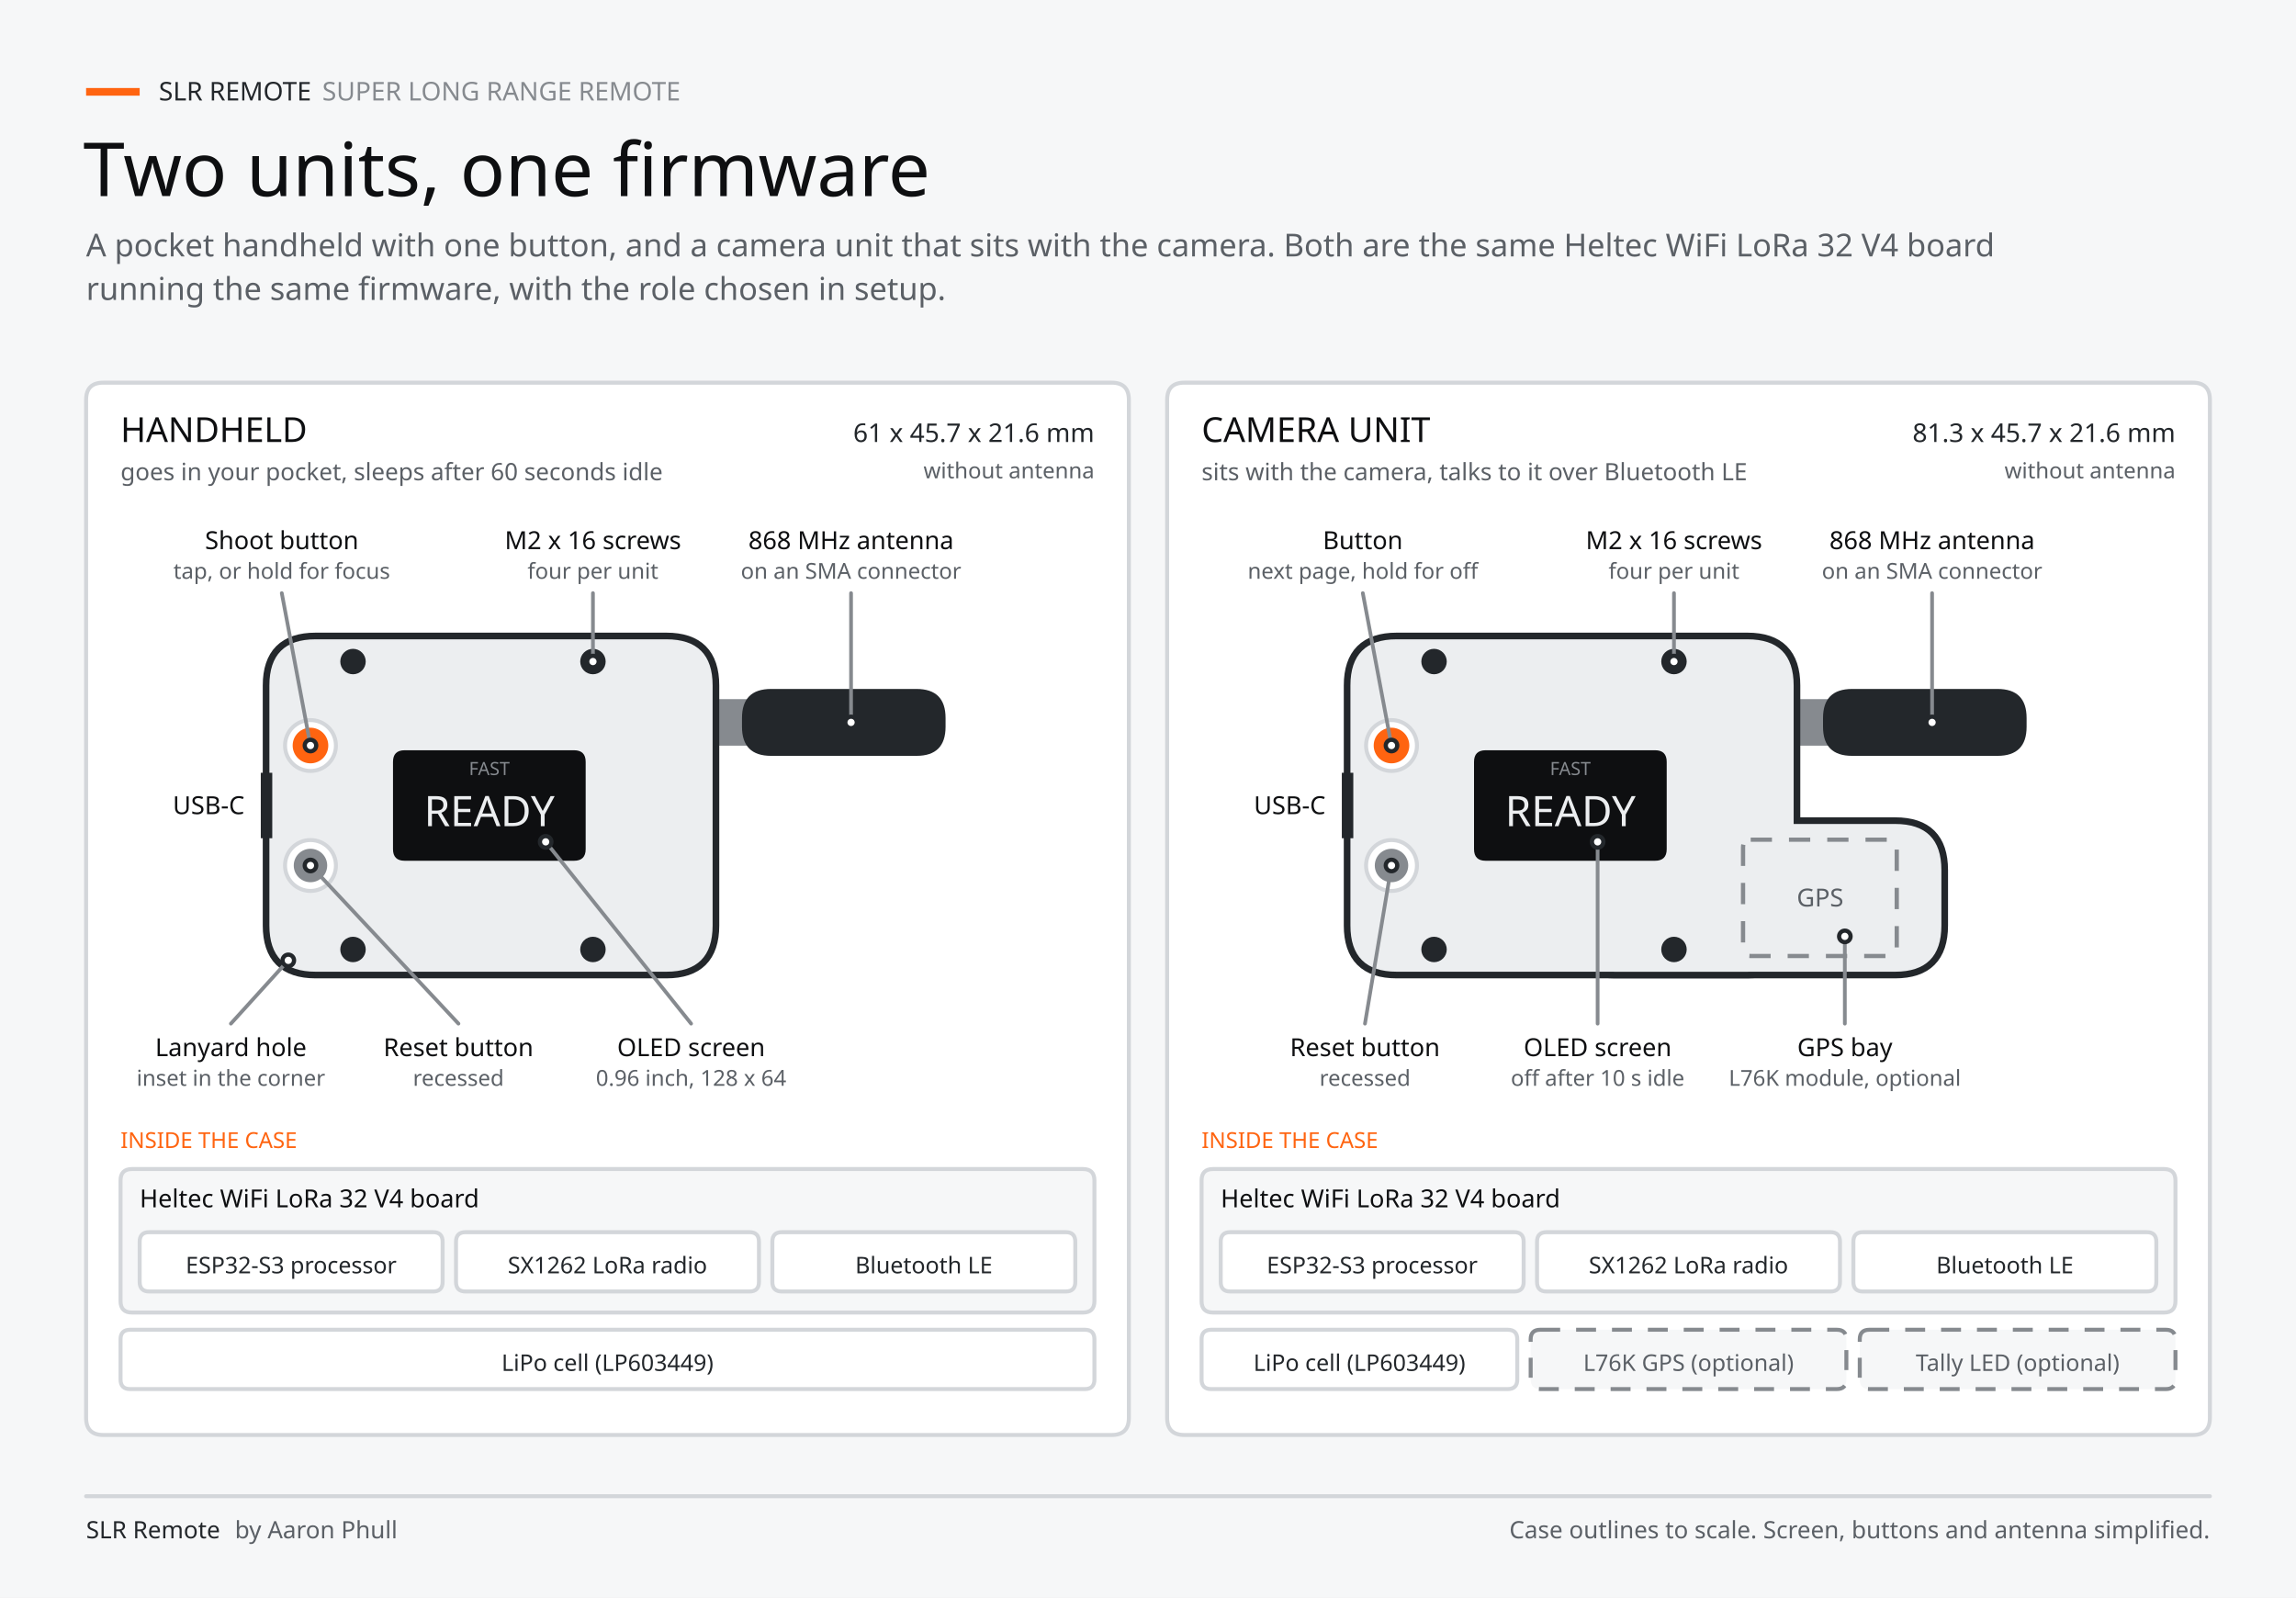
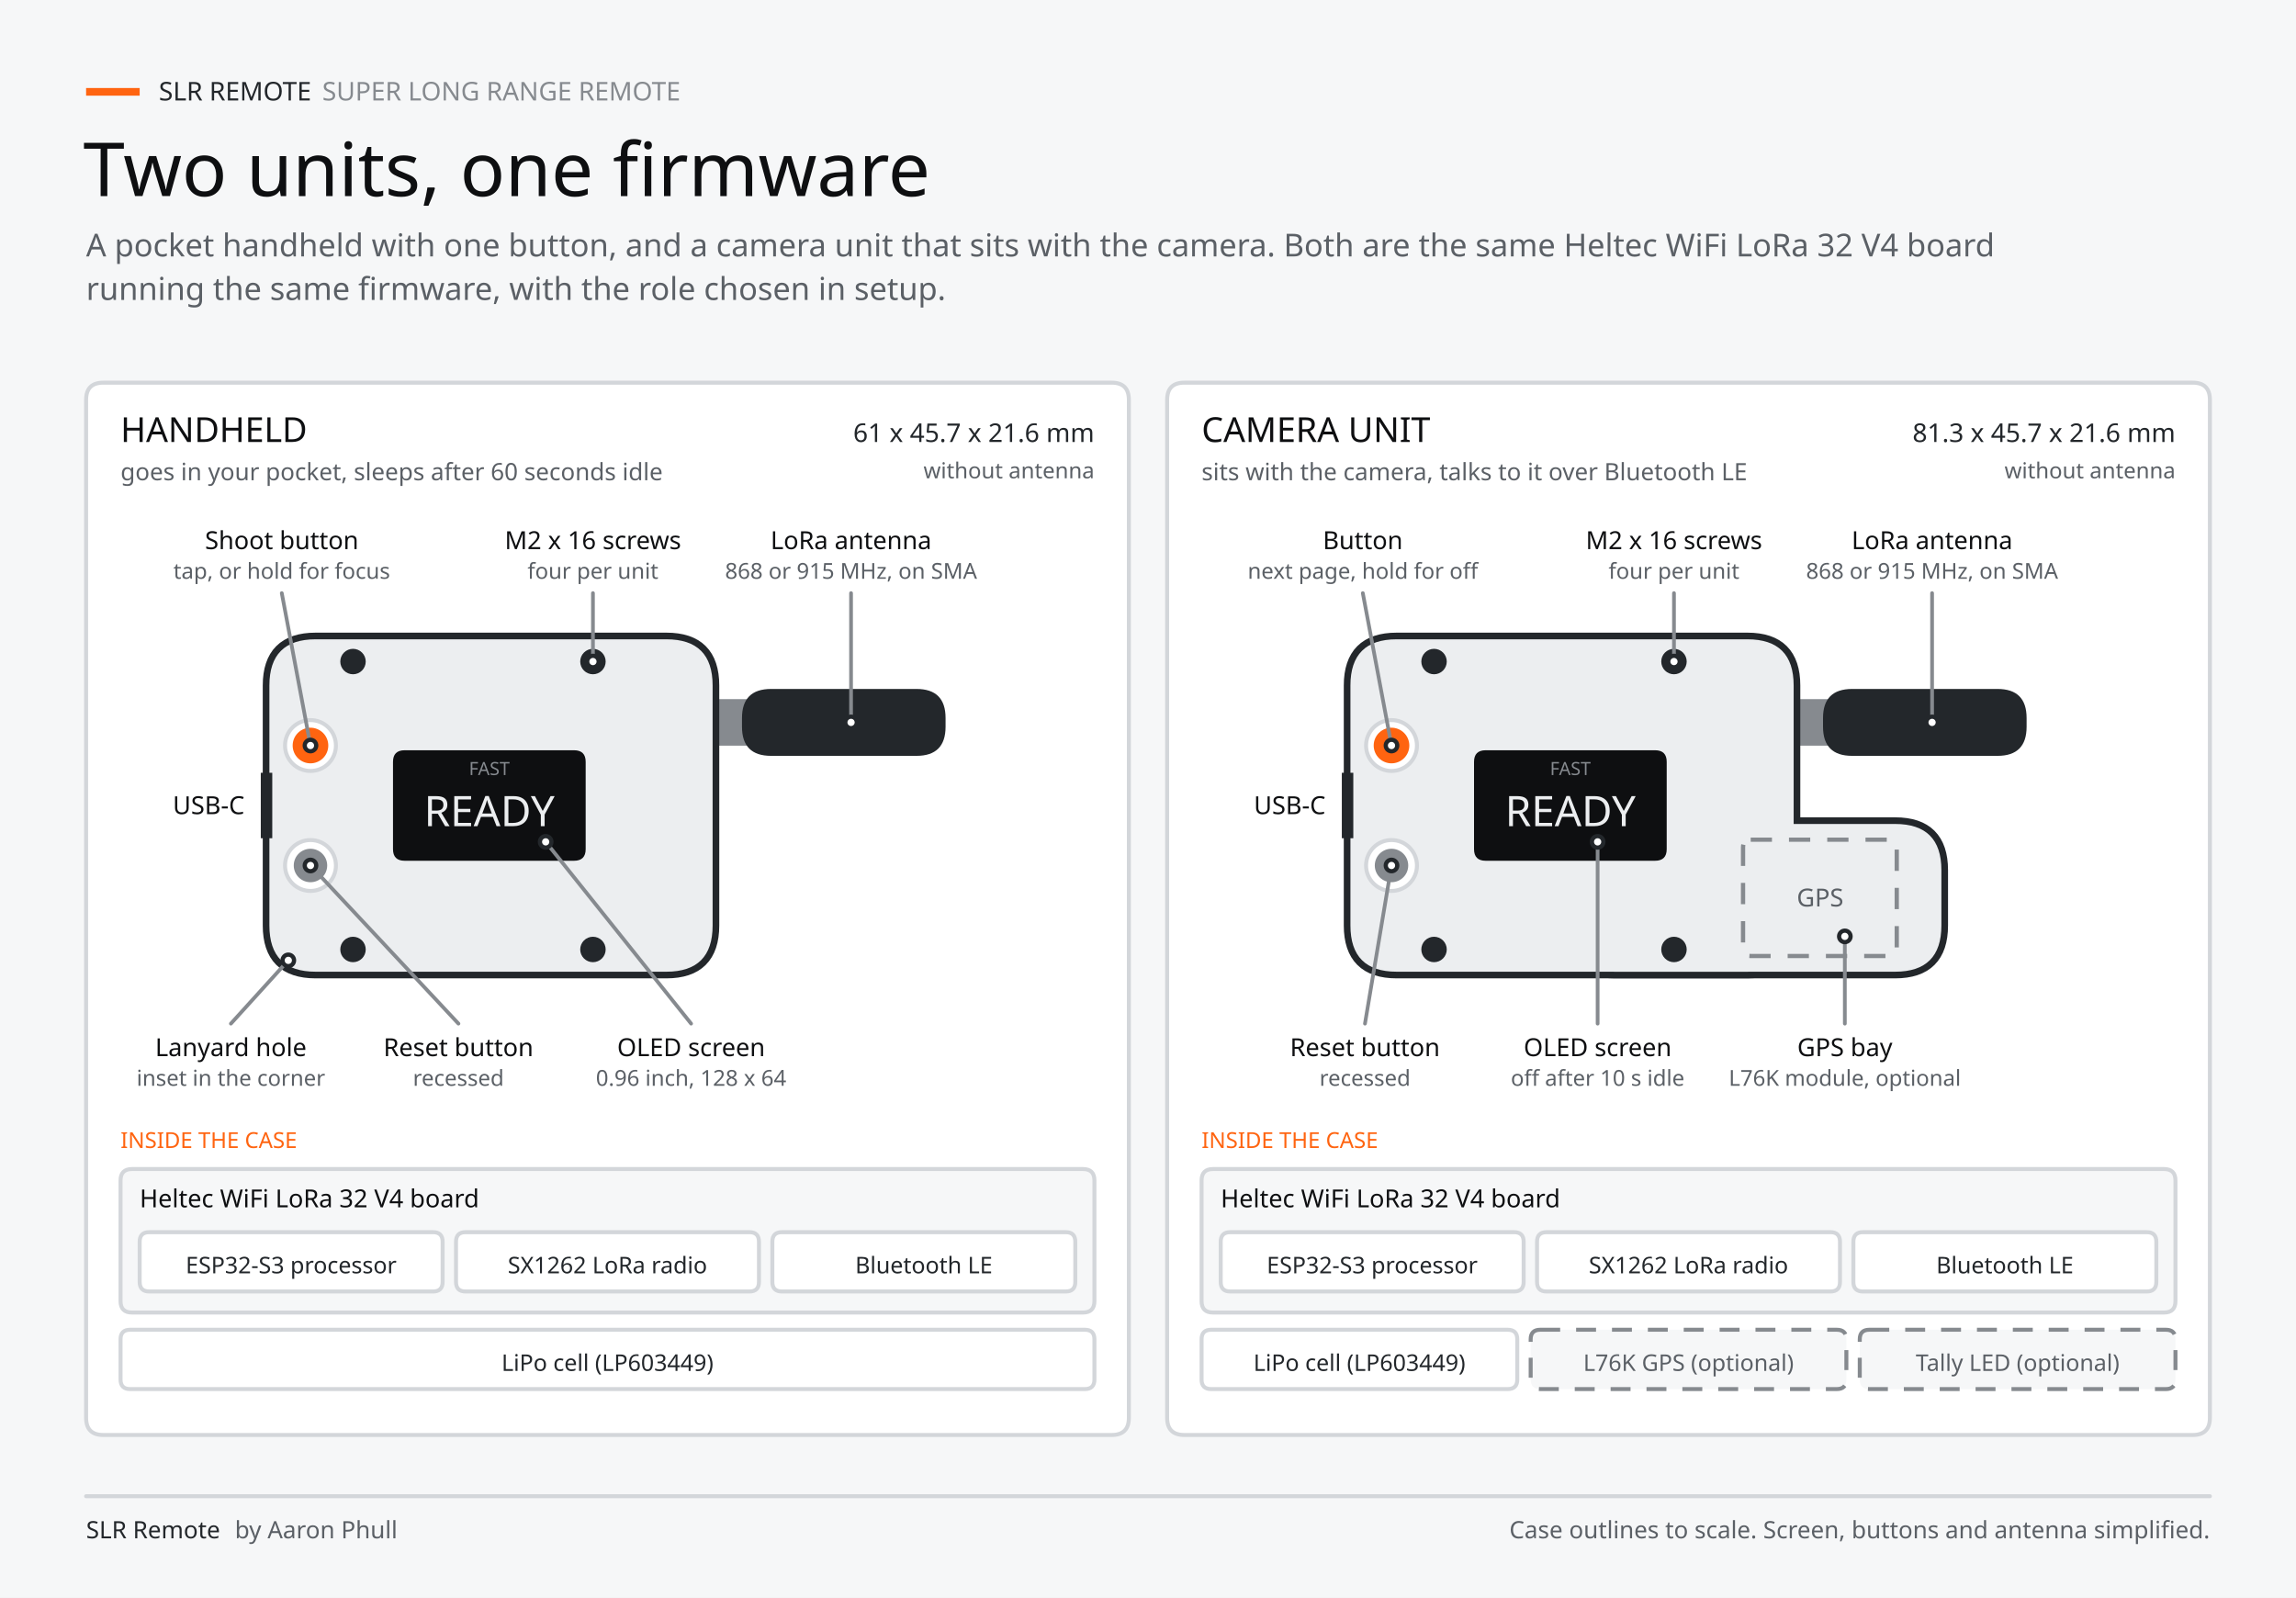
<svg xmlns="http://www.w3.org/2000/svg" width="864pt" height="601.2pt" viewBox="0 0 864 601.2" version="1.1">
  <defs>
    <style type="text/css">*{stroke-linejoin: round; stroke-linecap: butt}</style>
  </defs>
  <g id="figure_1">
    <g id="patch_1">
      <path d="M 0 601.2  L 864 601.2  L 864 0  L 0 0  z " style="fill: #f6f7f8" />
    </g>
    <g id="axes_1">
      <g id="patch_2">
        <path d="M 38.88 144  L 418.32 144  Q 424.8 144 424.8 150.48  L 424.8 533.52  Q 424.8 540 418.32 540  L 38.88 540  Q 32.4 540 32.4 533.52  L 32.4 150.48  Q 32.4 144 38.88 144  z " clip-path="url(#p74e2d23fd9)" style="fill: #ffffff; stroke: #d3d6da; stroke-width: 1.5; stroke-linejoin: miter" />
      </g>
      <g id="patch_3">
        <path d="M 445.68 144  L 825.12 144  Q 831.6 144 831.6 150.48  L 831.6 533.52  Q 831.6 540 825.12 540  L 445.68 540  Q 439.2 540 439.2 533.52  L 439.2 150.48  Q 439.2 144 445.68 144  z " clip-path="url(#p74e2d23fd9)" style="fill: #ffffff; stroke: #d3d6da; stroke-width: 1.5; stroke-linejoin: miter" />
      </g>
      <g id="patch_4">
        <path d="M 267.725 263.092  L 281.952 263.092  L 281.952 280.603  L 267.725 280.603  z " clip-path="url(#p74e2d23fd9)" style="fill: #868a8f" />
      </g>
      <g id="patch_5">
        <path d="M 290.16 259.262  L 344.88 259.262  Q 355.824 259.262 355.824 270.206  L 355.824 273.489  Q 355.824 284.433 344.88 284.433  L 290.16 284.433  Q 279.216 284.433 279.216 273.489  L 279.216 270.206  Q 279.216 259.262 290.16 259.262  z " clip-path="url(#p74e2d23fd9)" style="fill: #23272b" />
      </g>
      <g id="patch_6">
        <path d="M 674.525 263.092  L 688.752 263.092  L 688.752 280.603  L 674.525 280.603  z " clip-path="url(#p74e2d23fd9)" style="fill: #868a8f" />
      </g>
      <g id="patch_7">
        <path d="M 696.96 259.262  L 751.68 259.262  Q 762.624 259.262 762.624 270.206  L 762.624 273.489  Q 762.624 284.433 751.68 284.433  L 696.96 284.433  Q 686.016 284.433 686.016 273.489  L 686.016 270.206  Q 686.016 259.262 696.96 259.262  z " clip-path="url(#p74e2d23fd9)" style="fill: #23272b" />
      </g>
      <g id="patch_8">
        <path d="M 32.4 33.12  L 52.56 33.12  L 52.56 36  L 32.4 36  z " clip-path="url(#p74e2d23fd9)" style="fill: #ff6410" />
      </g>
      <g id="patch_9">
        <path d="M 118.75 240.575  L 250.789 240.575  Q 268.163 240.575 268.163 257.949  L 268.163 348.291  Q 268.163 365.665 250.789 365.665  L 118.75 365.665  Q 101.376 365.665 101.376 348.291  L 101.376 257.949  Q 101.376 240.575 118.75 240.575  z " clip-path="url(#p74e2d23fd9)" style="fill: #eceef0; stroke: #23272b; stroke-width: 5; stroke-linejoin: miter" />
      </g>
      <g id="patch_10">
        <path d="M 49.68 439.92  L 407.52 439.92  Q 411.84 439.92 411.84 444.24  L 411.84 489.6  Q 411.84 493.92 407.52 493.92  L 49.68 493.92  Q 45.36 493.92 45.36 489.6  L 45.36 444.24  Q 45.36 439.92 49.68 439.92  z " clip-path="url(#p74e2d23fd9)" style="fill: #f6f7f8; stroke: #d3d6da; stroke-width: 1.5; stroke-linejoin: miter" />
      </g>
      <g id="patch_11">
        <path d="M 525.55 240.575  L 657.589 240.575  Q 674.963 240.575 674.963 257.949  L 674.963 348.291  Q 674.963 365.665 657.589 365.665  L 525.55 365.665  Q 508.176 365.665 508.176 348.291  L 508.176 257.949  Q 508.176 240.575 525.55 240.575  z " clip-path="url(#p74e2d23fd9)" style="fill: #eceef0; stroke: #23272b; stroke-width: 5; stroke-linejoin: miter" />
      </g>
      <g id="patch_12">
        <path d="M 607.63 310.069  L 713.184 310.069  Q 730.558 310.069 730.558 327.443  L 730.558 348.291  Q 730.558 365.665 713.184 365.665  L 607.63 365.665  Q 590.256 365.665 590.256 348.291  L 590.256 327.443  Q 590.256 310.069 607.63 310.069  z " clip-path="url(#p74e2d23fd9)" style="fill: #eceef0; stroke: #23272b; stroke-width: 5; stroke-linejoin: miter" />
      </g>
      <g id="patch_13">
        <path d="M 456.48 439.92  L 814.32 439.92  Q 818.64 439.92 818.64 444.24  L 818.64 489.6  Q 818.64 493.92 814.32 493.92  L 456.48 493.92  Q 452.16 493.92 452.16 489.6  L 452.16 444.24  Q 452.16 439.92 456.48 439.92  z " clip-path="url(#p74e2d23fd9)" style="fill: #f6f7f8; stroke: #d3d6da; stroke-width: 1.5; stroke-linejoin: miter" />
      </g>
      <g id="patch_14">
        <path d="M 118.75 240.575  L 250.789 240.575  Q 268.163 240.575 268.163 257.949  L 268.163 348.291  Q 268.163 365.665 250.789 365.665  L 118.75 365.665  Q 101.376 365.665 101.376 348.291  L 101.376 257.949  Q 101.376 240.575 118.75 240.575  z " clip-path="url(#p74e2d23fd9)" style="fill: #eceef0" />
      </g>
      <g id="patch_15">
        <path d="M 56.16 463.68  L 162.96 463.68  Q 166.56 463.68 166.56 467.28  L 166.56 482.4  Q 166.56 486 162.96 486  L 56.16 486  Q 52.56 486 52.56 482.4  L 52.56 467.28  Q 52.56 463.68 56.16 463.68  z " clip-path="url(#p74e2d23fd9)" style="fill: #ffffff; stroke: #d3d6da; stroke-width: 1.5; stroke-linejoin: miter" />
      </g>
      <g id="patch_16">
        <path d="M 175.2 463.68  L 282 463.68  Q 285.6 463.68 285.6 467.28  L 285.6 482.4  Q 285.6 486 282 486  L 175.2 486  Q 171.6 486 171.6 482.4  L 171.6 467.28  Q 171.6 463.68 175.2 463.68  z " clip-path="url(#p74e2d23fd9)" style="fill: #ffffff; stroke: #d3d6da; stroke-width: 1.5; stroke-linejoin: miter" />
      </g>
      <g id="patch_17">
        <path d="M 294.24 463.68  L 401.04 463.68  Q 404.64 463.68 404.64 467.28  L 404.64 482.4  Q 404.64 486 401.04 486  L 294.24 486  Q 290.64 486 290.64 482.4  L 290.64 467.28  Q 290.64 463.68 294.24 463.68  z " clip-path="url(#p74e2d23fd9)" style="fill: #ffffff; stroke: #d3d6da; stroke-width: 1.5; stroke-linejoin: miter" />
      </g>
      <g id="patch_18">
        <path d="M 48.96 500.4  L 408.24 500.4  Q 411.84 500.4 411.84 504  L 411.84 519.12  Q 411.84 522.72 408.24 522.72  L 48.96 522.72  Q 45.36 522.72 45.36 519.12  L 45.36 504  Q 45.36 500.4 48.96 500.4  z " clip-path="url(#p74e2d23fd9)" style="fill: #ffffff; stroke: #d3d6da; stroke-width: 1.5; stroke-linejoin: miter" />
      </g>
      <g id="patch_19">
        <path d="M 525.55 240.575  L 657.589 240.575  Q 674.963 240.575 674.963 257.949  L 674.963 348.291  Q 674.963 365.665 657.589 365.665  L 525.55 365.665  Q 508.176 365.665 508.176 348.291  L 508.176 257.949  Q 508.176 240.575 525.55 240.575  z " clip-path="url(#p74e2d23fd9)" style="fill: #eceef0" />
      </g>
      <g id="patch_20">
        <path d="M 607.63 310.069  L 713.184 310.069  Q 730.558 310.069 730.558 327.443  L 730.558 348.291  Q 730.558 365.665 713.184 365.665  L 607.63 365.665  Q 590.256 365.665 590.256 348.291  L 590.256 327.443  Q 590.256 310.069 607.63 310.069  z " clip-path="url(#p74e2d23fd9)" style="fill: #eceef0" />
      </g>
      <g id="patch_21">
        <path d="M 462.96 463.68  L 569.76 463.68  Q 573.36 463.68 573.36 467.28  L 573.36 482.4  Q 573.36 486 569.76 486  L 462.96 486  Q 459.36 486 459.36 482.4  L 459.36 467.28  Q 459.36 463.68 462.96 463.68  z " clip-path="url(#p74e2d23fd9)" style="fill: #ffffff; stroke: #d3d6da; stroke-width: 1.5; stroke-linejoin: miter" />
      </g>
      <g id="patch_22">
        <path d="M 582 463.68  L 688.8 463.68  Q 692.4 463.68 692.4 467.28  L 692.4 482.4  Q 692.4 486 688.8 486  L 582 486  Q 578.4 486 578.4 482.4  L 578.4 467.28  Q 578.4 463.68 582 463.68  z " clip-path="url(#p74e2d23fd9)" style="fill: #ffffff; stroke: #d3d6da; stroke-width: 1.5; stroke-linejoin: miter" />
      </g>
      <g id="patch_23">
        <path d="M 701.04 463.68  L 807.84 463.68  Q 811.44 463.68 811.44 467.28  L 811.44 482.4  Q 811.44 486 807.84 486  L 701.04 486  Q 697.44 486 697.44 482.4  L 697.44 467.28  Q 697.44 463.68 701.04 463.68  z " clip-path="url(#p74e2d23fd9)" style="fill: #ffffff; stroke: #d3d6da; stroke-width: 1.5; stroke-linejoin: miter" />
      </g>
      <g id="patch_24">
        <path d="M 455.76 500.4  L 567.36 500.4  Q 570.96 500.4 570.96 504  L 570.96 519.12  Q 570.96 522.72 567.36 522.72  L 455.76 522.72  Q 452.16 522.72 452.16 519.12  L 452.16 504  Q 452.16 500.4 455.76 500.4  z " clip-path="url(#p74e2d23fd9)" style="fill: #ffffff; stroke: #d3d6da; stroke-width: 1.5; stroke-linejoin: miter" />
      </g>
      <g id="patch_25">
        <path d="M 579.6 500.4  L 691.2 500.4  Q 694.8 500.4 694.8 504  L 694.8 519.12  Q 694.8 522.72 691.2 522.72  L 579.6 522.72  Q 576 522.72 576 519.12  L 576 504  Q 576 500.4 579.6 500.4  z " clip-path="url(#p74e2d23fd9)" style="fill: #f6f7f8; stroke-dasharray: 7.5,6; stroke-dashoffset: 0; stroke: #868a8f; stroke-width: 1.5; stroke-linejoin: miter" />
      </g>
      <g id="patch_26">
        <path d="M 703.44 500.4  L 815.04 500.4  Q 818.64 500.4 818.64 504  L 818.64 519.12  Q 818.64 522.72 815.04 522.72  L 703.44 522.72  Q 699.84 522.72 699.84 519.12  L 699.84 504  Q 699.84 500.4 703.44 500.4  z " clip-path="url(#p74e2d23fd9)" style="fill: #f6f7f8; stroke-dasharray: 7.5,6; stroke-dashoffset: 0; stroke: #868a8f; stroke-width: 1.5; stroke-linejoin: miter" />
      </g>
      <g id="line2d_1">
        <path d="M 32.4 563.04  L 831.6 563.04  " clip-path="url(#p74e2d23fd9)" style="fill: none; stroke: #d3d6da; stroke-width: 1.5; stroke-linecap: round" />
      </g>
      <g id="patch_27">
        <path d="M 98.136 290.808  L 102.456 290.808  L 102.456 315.432  L 98.136 315.432  z " clip-path="url(#p74e2d23fd9)" style="fill: #23272b" />
      </g>
      <g id="patch_28">
        <path d="M 132.84 244.159  C 134.11 244.159 135.328 244.664 136.226 245.562  C 137.124 246.459 137.628 247.677 137.628 248.947  C 137.628 250.217 137.124 251.435 136.226 252.333  C 135.328 253.231 134.11 253.735 132.84 253.735  C 131.57 253.735 130.352 253.231 129.454 252.333  C 128.556 251.435 128.052 250.217 128.052 248.947  C 128.052 247.677 128.556 246.459 129.454 245.562  C 130.352 244.664 131.57 244.159 132.84 244.159  z " clip-path="url(#p74e2d23fd9)" style="fill: #23272b" />
      </g>
      <g id="patch_29">
        <path d="M 223.128 244.159  C 224.398 244.159 225.616 244.664 226.514 245.562  C 227.412 246.459 227.916 247.677 227.916 248.947  C 227.916 250.217 227.412 251.435 226.514 252.333  C 225.616 253.231 224.398 253.735 223.128 253.735  C 221.858 253.735 220.64 253.231 219.742 252.333  C 218.844 251.435 218.34 250.217 218.34 248.947  C 218.34 247.677 218.844 246.459 219.742 245.562  C 220.64 244.664 221.858 244.159 223.128 244.159  z " clip-path="url(#p74e2d23fd9)" style="fill: #23272b" />
      </g>
      <g id="patch_30">
        <path d="M 132.84 352.505  C 134.11 352.505 135.328 353.009 136.226 353.907  C 137.124 354.805 137.628 356.023 137.628 357.293  C 137.628 358.563 137.124 359.781 136.226 360.678  C 135.328 361.576 134.11 362.081 132.84 362.081  C 131.57 362.081 130.352 361.576 129.454 360.678  C 128.556 359.781 128.052 358.563 128.052 357.293  C 128.052 356.023 128.556 354.805 129.454 353.907  C 130.352 353.009 131.57 352.505 132.84 352.505  z " clip-path="url(#p74e2d23fd9)" style="fill: #23272b" />
      </g>
      <g id="patch_31">
        <path d="M 223.128 352.505  C 224.398 352.505 225.616 353.009 226.514 353.907  C 227.412 354.805 227.916 356.023 227.916 357.293  C 227.916 358.563 227.412 359.781 226.514 360.678  C 225.616 361.576 224.398 362.081 223.128 362.081  C 221.858 362.081 220.64 361.576 219.742 360.678  C 218.844 359.781 218.34 358.563 218.34 357.293  C 218.34 356.023 218.844 354.805 219.742 353.907  C 220.64 353.009 221.858 352.505 223.128 352.505  z " clip-path="url(#p74e2d23fd9)" style="fill: #23272b" />
      </g>
      <g id="patch_32">
        <path d="M 152.266 282.326  L 216.014 282.326  Q 220.392 282.326 220.392 286.704  L 220.392 319.536  Q 220.392 323.914 216.014 323.914  L 152.266 323.914  Q 147.888 323.914 147.888 319.536  L 147.888 286.704  Q 147.888 282.326 152.266 282.326  z " clip-path="url(#p74e2d23fd9)" style="fill: #0e0f11" />
      </g>
      <g id="patch_33">
        <path d="M 116.834 270.972  C 119.374 270.972 121.81 271.981 123.606 273.777  C 125.401 275.573 126.41 278.008 126.41 280.548  C 126.41 283.088 125.401 285.523 123.606 287.319  C 121.81 289.115 119.374 290.124 116.834 290.124  C 114.295 290.124 111.859 289.115 110.063 287.319  C 108.267 285.523 107.258 283.088 107.258 280.548  C 107.258 278.008 108.267 275.573 110.063 273.777  C 111.859 271.981 114.295 270.972 116.834 270.972  z " clip-path="url(#p74e2d23fd9)" style="fill: #ffffff; stroke: #d3d6da; stroke-width: 1.5; stroke-linejoin: miter" />
      </g>
      <g id="patch_34">
        <path d="M 116.834 316.116  C 119.374 316.116 121.81 317.125 123.606 318.921  C 125.401 320.717 126.41 323.152 126.41 325.692  C 126.41 328.232 125.401 330.667 123.606 332.463  C 121.81 334.259 119.374 335.268 116.834 335.268  C 114.295 335.268 111.859 334.259 110.063 332.463  C 108.267 330.667 107.258 328.232 107.258 325.692  C 107.258 323.152 108.267 320.717 110.063 318.921  C 111.859 317.125 114.295 316.116 116.834 316.116  z " clip-path="url(#p74e2d23fd9)" style="fill: #ffffff; stroke: #d3d6da; stroke-width: 1.5; stroke-linejoin: miter" />
      </g>
      <g id="text_1">
        <text style="font-size: 8.64px; font-family: 'Avenir Next Medium'; text-anchor: middle; fill: #23272b" x="109.56" y="479.16" transform="rotate(-0 109.56 479.16)">ESP32-S3 processor</text>
      </g>
      <g id="text_2">
        <text style="font-size: 8.64px; font-family: 'Avenir Next Medium'; text-anchor: middle; fill: #23272b" x="228.6" y="479.16" transform="rotate(-0 228.6 479.16)">SX1262 LoRa radio</text>
      </g>
      <g id="text_3">
        <text style="font-size: 8.64px; font-family: 'Avenir Next Medium'; text-anchor: middle; fill: #23272b" x="347.64" y="479.16" transform="rotate(-0 347.64 479.16)">Bluetooth LE</text>
      </g>
      <g id="text_4">
        <text style="font-size: 8.64px; font-family: 'Avenir Next Medium'; text-anchor: middle; fill: #23272b" x="228.6" y="515.88" transform="rotate(-0 228.6 515.88)">LiPo cell (LP603449)</text>
      </g>
      <g id="patch_35">
        <path d="M 504.936 290.808  L 509.256 290.808  L 509.256 315.432  L 504.936 315.432  z " clip-path="url(#p74e2d23fd9)" style="fill: #23272b" />
      </g>
      <g id="patch_36">
        <path d="M 539.64 244.159  C 540.91 244.159 542.128 244.664 543.026 245.562  C 543.924 246.459 544.428 247.677 544.428 248.947  C 544.428 250.217 543.924 251.435 543.026 252.333  C 542.128 253.231 540.91 253.735 539.64 253.735  C 538.37 253.735 537.152 253.231 536.254 252.333  C 535.356 251.435 534.852 250.217 534.852 248.947  C 534.852 247.677 535.356 246.459 536.254 245.562  C 537.152 244.664 538.37 244.159 539.64 244.159  z " clip-path="url(#p74e2d23fd9)" style="fill: #23272b" />
      </g>
      <g id="patch_37">
        <path d="M 629.928 244.159  C 631.198 244.159 632.416 244.664 633.314 245.562  C 634.212 246.459 634.716 247.677 634.716 248.947  C 634.716 250.217 634.212 251.435 633.314 252.333  C 632.416 253.231 631.198 253.735 629.928 253.735  C 628.658 253.735 627.44 253.231 626.542 252.333  C 625.644 251.435 625.14 250.217 625.14 248.947  C 625.14 247.677 625.644 246.459 626.542 245.562  C 627.44 244.664 628.658 244.159 629.928 244.159  z " clip-path="url(#p74e2d23fd9)" style="fill: #23272b" />
      </g>
      <g id="patch_38">
        <path d="M 539.64 352.505  C 540.91 352.505 542.128 353.009 543.026 353.907  C 543.924 354.805 544.428 356.023 544.428 357.293  C 544.428 358.563 543.924 359.781 543.026 360.678  C 542.128 361.576 540.91 362.081 539.64 362.081  C 538.37 362.081 537.152 361.576 536.254 360.678  C 535.356 359.781 534.852 358.563 534.852 357.293  C 534.852 356.023 535.356 354.805 536.254 353.907  C 537.152 353.009 538.37 352.505 539.64 352.505  z " clip-path="url(#p74e2d23fd9)" style="fill: #23272b" />
      </g>
      <g id="patch_39">
        <path d="M 629.928 352.505  C 631.198 352.505 632.416 353.009 633.314 353.907  C 634.212 354.805 634.716 356.023 634.716 357.293  C 634.716 358.563 634.212 359.781 633.314 360.678  C 632.416 361.576 631.198 362.081 629.928 362.081  C 628.658 362.081 627.44 361.576 626.542 360.678  C 625.644 359.781 625.14 358.563 625.14 357.293  C 625.14 356.023 625.644 354.805 626.542 353.907  C 627.44 353.009 628.658 352.505 629.928 352.505  z " clip-path="url(#p74e2d23fd9)" style="fill: #23272b" />
      </g>
      <g id="patch_40">
        <path d="M 559.066 282.326  L 622.814 282.326  Q 627.192 282.326 627.192 286.704  L 627.192 319.536  Q 627.192 323.914 622.814 323.914  L 559.066 323.914  Q 554.688 323.914 554.688 319.536  L 554.688 286.704  Q 554.688 282.326 559.066 282.326  z " clip-path="url(#p74e2d23fd9)" style="fill: #0e0f11" />
      </g>
      <g id="patch_41">
        <path d="M 523.634 270.972  C 526.174 270.972 528.61 271.981 530.406 273.777  C 532.201 275.573 533.21 278.008 533.21 280.548  C 533.21 283.088 532.201 285.523 530.406 287.319  C 528.61 289.115 526.174 290.124 523.634 290.124  C 521.095 290.124 518.659 289.115 516.863 287.319  C 515.067 285.523 514.058 283.088 514.058 280.548  C 514.058 278.008 515.067 275.573 516.863 273.777  C 518.659 271.981 521.095 270.972 523.634 270.972  z " clip-path="url(#p74e2d23fd9)" style="fill: #ffffff; stroke: #d3d6da; stroke-width: 1.5; stroke-linejoin: miter" />
      </g>
      <g id="patch_42">
        <path d="M 523.634 316.116  C 526.174 316.116 528.61 317.125 530.406 318.921  C 532.201 320.717 533.21 323.152 533.21 325.692  C 533.21 328.232 532.201 330.667 530.406 332.463  C 528.61 334.259 526.174 335.268 523.634 335.268  C 521.095 335.268 518.659 334.259 516.863 332.463  C 515.067 330.667 514.058 328.232 514.058 325.692  C 514.058 323.152 515.067 320.717 516.863 318.921  C 518.659 317.125 521.095 316.116 523.634 316.116  z " clip-path="url(#p74e2d23fd9)" style="fill: #ffffff; stroke: #d3d6da; stroke-width: 1.5; stroke-linejoin: miter" />
      </g>
      <g id="text_5">
        <text style="font-size: 8.64px; font-family: 'Avenir Next Medium'; text-anchor: middle; fill: #23272b" x="516.36" y="479.16" transform="rotate(-0 516.36 479.16)">ESP32-S3 processor</text>
      </g>
      <g id="text_6">
        <text style="font-size: 8.64px; font-family: 'Avenir Next Medium'; text-anchor: middle; fill: #23272b" x="635.4" y="479.16" transform="rotate(-0 635.4 479.16)">SX1262 LoRa radio</text>
      </g>
      <g id="text_7">
        <text style="font-size: 8.64px; font-family: 'Avenir Next Medium'; text-anchor: middle; fill: #23272b" x="754.44" y="479.16" transform="rotate(-0 754.44 479.16)">Bluetooth LE</text>
      </g>
      <g id="text_8">
        <text style="font-size: 8.64px; font-family: 'Avenir Next Medium'; text-anchor: middle; fill: #23272b" x="511.56" y="515.88" transform="rotate(-0 511.56 515.88)">LiPo cell (LP603449)</text>
      </g>
      <g id="text_9">
        <text style="font-size: 8.64px; font-family: 'Avenir Next Medium'; text-anchor: middle; fill: #5b6066" x="635.4" y="515.88" transform="rotate(-0 635.4 515.88)">L76K GPS (optional)</text>
      </g>
      <g id="text_10">
        <text style="font-size: 8.64px; font-family: 'Avenir Next Medium'; text-anchor: middle; fill: #5b6066" x="759.24" y="515.88" transform="rotate(-0 759.24 515.88)">Tally LED (optional)</text>
      </g>
      <g id="text_11">
        <text style="font-size: 9.72px; font-family: 'DIN Alternate'; text-anchor: start; fill: #23272b" x="59.76" y="37.8" transform="rotate(-0 59.76 37.8)">SLR REMOTE</text>
      </g>
      <g id="text_12">
        <text style="font-size: 9.72px; font-family: 'DIN Alternate'; text-anchor: start; fill: #868a8f" x="121.252" y="37.8" transform="rotate(-0 121.2524 37.8)">SUPER LONG RANGE REMOTE</text>
      </g>
      <g id="text_13">
        <text style="font-size: 28.08px; font-family: 'Avenir Next Demi Bold'; text-anchor: start; fill: #0e0f11" x="31.32" y="73.8" transform="rotate(-0 31.32 73.8)">Two units, one firmware</text>
      </g>
      <g id="text_14">
        <text style="font-size: 11.88px; font-family: 'Avenir Next'; text-anchor: start; fill: #5b6066" x="32.4" y="96.48" transform="rotate(-0 32.4 96.48)">A pocket handheld with one button, and a camera unit that sits with the camera. Both are the same Heltec WiFi LoRa 32 V4 board</text>
      </g>
      <g id="text_15">
        <text style="font-size: 11.88px; font-family: 'Avenir Next'; text-anchor: start; fill: #5b6066" x="32.4" y="112.874" transform="rotate(-0 32.4 112.8744)">running the same firmware, with the role chosen in setup.</text>
      </g>
      <g id="text_16">
        <text style="font-size: 12.96px; font-family: 'Avenir Next Demi Bold'; text-anchor: start; fill: #0e0f11" x="45.36" y="166.32" transform="rotate(-0 45.36 166.32)">HANDHELD</text>
      </g>
      <g id="text_17">
        <text style="font-size: 9px; font-family: 'Avenir Next'; text-anchor: start; fill: #5b6066" x="45.36" y="180.72" transform="rotate(-0 45.36 180.72)">goes in your pocket, sleeps after 60 seconds idle</text>
      </g>
      <g id="text_18">
        <text style="font-size: 9.72px; font-family: 'DIN Alternate'; text-anchor: end; fill: #23272b" x="411.84" y="166.32" transform="rotate(-0 411.84 166.32)">61 x 45.7 x 21.6 mm</text>
      </g>
      <g id="text_19">
        <text style="font-size: 8.28px; font-family: 'Avenir Next'; text-anchor: end; fill: #5b6066" x="411.84" y="180" transform="rotate(-0 411.84 180)">without antenna</text>
      </g>
      <g id="patch_43">
        <path d="M 116.834 273.845  C 118.612 273.845 120.317 274.551 121.574 275.808  C 122.831 277.065 123.538 278.77 123.538 280.548  C 123.538 282.326 122.831 284.031 121.574 285.288  C 120.317 286.545 118.612 287.251 116.834 287.251  C 115.057 287.251 113.352 286.545 112.095 285.288  C 110.837 284.031 110.131 282.326 110.131 280.548  C 110.131 278.77 110.837 277.065 112.095 275.808  C 113.352 274.551 115.057 273.845 116.834 273.845  z " clip-path="url(#p74e2d23fd9)" style="fill: #ff6410" />
      </g>
      <g id="patch_44">
        <path d="M 116.834 319.399  C 118.503 319.399 120.104 320.062 121.284 321.242  C 122.464 322.422 123.127 324.023 123.127 325.692  C 123.127 327.361 122.464 328.962 121.284 330.142  C 120.104 331.322 118.503 331.985 116.834 331.985  C 115.166 331.985 113.565 331.322 112.385 330.142  C 111.205 328.962 110.542 327.361 110.542 325.692  C 110.542 324.023 111.205 322.422 112.385 321.242  C 113.565 320.062 115.166 319.399 116.834 319.399  z " clip-path="url(#p74e2d23fd9)" style="fill: #868a8f" />
      </g>
      <g id="patch_45">
        <path d="M 108.49 358.934  C 109.143 358.934 109.769 359.194 110.231 359.656  C 110.693 360.117 110.952 360.744 110.952 361.397  C 110.952 362.05 110.693 362.676 110.231 363.138  C 109.769 363.6 109.143 363.859 108.49 363.859  C 107.837 363.859 107.21 363.6 106.748 363.138  C 106.287 362.676 106.027 362.05 106.027 361.397  C 106.027 360.744 106.287 360.117 106.748 359.656  C 107.21 359.194 107.837 358.934 108.49 358.934  z " clip-path="url(#p74e2d23fd9)" style="fill: #23272b" />
      </g>
      <g id="text_20">
        <text style="font-size: 9.36px; font-family: 'Avenir Next Demi Bold'; text-anchor: end; fill: #0e0f11" x="92.016" y="306.36" transform="rotate(-0 92.016 306.36)">USB-C</text>
      </g>
      <g id="text_21">
        <text style="font-size: 9.36px; font-family: 'Avenir Next Demi Bold'; text-anchor: middle; fill: #0e0f11" x="106.034" y="206.64" transform="rotate(-0 106.0344 206.64)">Shoot button</text>
      </g>
      <g id="text_22">
        <text style="font-size: 8.28px; font-family: 'Avenir Next'; text-anchor: middle; fill: #5b6066" x="106.034" y="217.8" transform="rotate(-0 106.0344 217.8)">tap, or hold for focus</text>
      </g>
      <g id="text_23">
        <text style="font-size: 9.36px; font-family: 'Avenir Next Demi Bold'; text-anchor: middle; fill: #0e0f11" x="223.128" y="206.64" transform="rotate(-0 223.128 206.64)">M2 x 16 screws</text>
      </g>
      <g id="text_24">
        <text style="font-size: 8.28px; font-family: 'Avenir Next'; text-anchor: middle; fill: #5b6066" x="223.128" y="217.8" transform="rotate(-0 223.128 217.8)">four per unit</text>
      </g>
      <g id="text_25">
-         <text style="font-size: 9.36px; font-family: 'Avenir Next Demi Bold'; text-anchor: middle; fill: #0e0f11" x="320.256" y="206.64" transform="rotate(-0 320.256 206.64)">868 MHz antenna</text>
+         <text style="font-size: 9.36px; font-family: 'Avenir Next Demi Bold'; text-anchor: middle; fill: #0e0f11" x="320.256" y="206.64" transform="rotate(-0 320.256 206.64)">LoRa antenna</text>
      </g>
      <g id="text_26">
-         <text style="font-size: 8.28px; font-family: 'Avenir Next'; text-anchor: middle; fill: #5b6066" x="320.256" y="217.8" transform="rotate(-0 320.256 217.8)">on an SMA connector</text>
+         <text style="font-size: 8.28px; font-family: 'Avenir Next'; text-anchor: middle; fill: #5b6066" x="320.256" y="217.8" transform="rotate(-0 320.256 217.8)">868 or 915 MHz, on SMA</text>
      </g>
      <g id="text_27">
        <text style="font-size: 9.36px; font-family: 'Avenir Next Demi Bold'; text-anchor: middle; fill: #0e0f11" x="86.89" y="397.44" transform="rotate(-0 86.8896 397.44)">Lanyard hole</text>
      </g>
      <g id="text_28">
        <text style="font-size: 8.28px; font-family: 'Avenir Next'; text-anchor: middle; fill: #5b6066" x="86.89" y="408.6" transform="rotate(-0 86.8896 408.6)">inset in the corner</text>
      </g>
      <g id="text_29">
        <text style="font-size: 9.36px; font-family: 'Avenir Next Demi Bold'; text-anchor: middle; fill: #0e0f11" x="172.512" y="397.44" transform="rotate(-0 172.512 397.44)">Reset button</text>
      </g>
      <g id="text_30">
        <text style="font-size: 8.28px; font-family: 'Avenir Next'; text-anchor: middle; fill: #5b6066" x="172.512" y="408.6" transform="rotate(-0 172.512 408.6)">recessed</text>
      </g>
      <g id="text_31">
        <text style="font-size: 9.36px; font-family: 'Avenir Next Demi Bold'; text-anchor: middle; fill: #0e0f11" x="260.064" y="397.44" transform="rotate(-0 260.064 397.44)">OLED screen</text>
      </g>
      <g id="text_32">
        <text style="font-size: 8.28px; font-family: 'Avenir Next'; text-anchor: middle; fill: #5b6066" x="260.064" y="408.6" transform="rotate(-0 260.064 408.6)">0.96 inch, 128 x 64</text>
      </g>
      <g id="text_33">
        <text style="font-size: 8.28px; font-family: 'DIN Alternate'; text-anchor: start; fill: #ff6410" x="45.36" y="432" transform="rotate(-0 45.36 432)">INSIDE THE CASE</text>
      </g>
      <g id="text_34">
        <text style="font-size: 9.36px; font-family: 'Avenir Next Demi Bold'; text-anchor: start; fill: #0e0f11" x="52.56" y="454.32" transform="rotate(-0 52.56 454.32)">Heltec WiFi LoRa 32 V4 board</text>
      </g>
      <g id="text_35">
        <text style="font-size: 12.96px; font-family: 'Avenir Next Demi Bold'; text-anchor: start; fill: #0e0f11" x="452.16" y="166.32" transform="rotate(-0 452.16 166.32)">CAMERA UNIT</text>
      </g>
      <g id="text_36">
        <text style="font-size: 9px; font-family: 'Avenir Next'; text-anchor: start; fill: #5b6066" x="452.16" y="180.72" transform="rotate(-0 452.16 180.72)">sits with the camera, talks to it over Bluetooth LE</text>
      </g>
      <g id="text_37">
        <text style="font-size: 9.72px; font-family: 'DIN Alternate'; text-anchor: end; fill: #23272b" x="818.64" y="166.32" transform="rotate(-0 818.64 166.32)">81.3 x 45.7 x 21.6 mm</text>
      </g>
      <g id="text_38">
        <text style="font-size: 8.28px; font-family: 'Avenir Next'; text-anchor: end; fill: #5b6066" x="818.64" y="180" transform="rotate(-0 818.64 180)">without antenna</text>
      </g>
      <g id="patch_46">
        <path d="M 523.634 273.845  C 525.412 273.845 527.117 274.551 528.374 275.808  C 529.631 277.065 530.338 278.77 530.338 280.548  C 530.338 282.326 529.631 284.031 528.374 285.288  C 527.117 286.545 525.412 287.251 523.634 287.251  C 521.857 287.251 520.152 286.545 518.895 285.288  C 517.637 284.031 516.931 282.326 516.931 280.548  C 516.931 278.77 517.637 277.065 518.895 275.808  C 520.152 274.551 521.857 273.845 523.634 273.845  z " clip-path="url(#p74e2d23fd9)" style="fill: #ff6410" />
      </g>
      <g id="patch_47">
        <path d="M 523.634 319.399  C 525.303 319.399 526.904 320.062 528.084 321.242  C 529.264 322.422 529.927 324.023 529.927 325.692  C 529.927 327.361 529.264 328.962 528.084 330.142  C 526.904 331.322 525.303 331.985 523.634 331.985  C 521.966 331.985 520.365 331.322 519.185 330.142  C 518.005 328.962 517.342 327.361 517.342 325.692  C 517.342 324.023 518.005 322.422 519.185 321.242  C 520.365 320.062 521.966 319.399 523.634 319.399  z " clip-path="url(#p74e2d23fd9)" style="fill: #868a8f" />
      </g>
      <g id="patch_48">
        <path d="M 658.8 315.979  L 710.879 315.979  Q 713.759 315.979 713.759 318.859  L 713.759 356.875  Q 713.759 359.755 710.879 359.755  L 658.8 359.755  Q 655.92 359.755 655.92 356.875  L 655.92 318.859  Q 655.92 315.979 658.8 315.979  L 658.8 315.979  z " clip-path="url(#p74e2d23fd9)" style="fill: none; stroke-dasharray: 8,6.4; stroke-dashoffset: 0; stroke: #868a8f; stroke-width: 1.6; stroke-linejoin: miter" />
      </g>
      <g id="text_39">
        <text style="font-size: 9.36px; font-family: 'Avenir Next Demi Bold'; text-anchor: end; fill: #0e0f11" x="498.816" y="306.36" transform="rotate(-0 498.816 306.36)">USB-C</text>
      </g>
      <g id="text_40">
        <text style="font-size: 9.36px; font-family: 'Avenir Next Demi Bold'; text-anchor: middle; fill: #0e0f11" x="512.834" y="206.64" transform="rotate(-0 512.8344 206.64)">Button</text>
      </g>
      <g id="text_41">
        <text style="font-size: 8.28px; font-family: 'Avenir Next'; text-anchor: middle; fill: #5b6066" x="512.834" y="217.8" transform="rotate(-0 512.8344 217.8)">next page, hold for off</text>
      </g>
      <g id="text_42">
        <text style="font-size: 9.36px; font-family: 'Avenir Next Demi Bold'; text-anchor: middle; fill: #0e0f11" x="629.928" y="206.64" transform="rotate(-0 629.928 206.64)">M2 x 16 screws</text>
      </g>
      <g id="text_43">
        <text style="font-size: 8.28px; font-family: 'Avenir Next'; text-anchor: middle; fill: #5b6066" x="629.928" y="217.8" transform="rotate(-0 629.928 217.8)">four per unit</text>
      </g>
      <g id="text_44">
-         <text style="font-size: 9.36px; font-family: 'Avenir Next Demi Bold'; text-anchor: middle; fill: #0e0f11" x="727.056" y="206.64" transform="rotate(-0 727.056 206.64)">868 MHz antenna</text>
+         <text style="font-size: 9.36px; font-family: 'Avenir Next Demi Bold'; text-anchor: middle; fill: #0e0f11" x="727.056" y="206.64" transform="rotate(-0 727.056 206.64)">LoRa antenna</text>
      </g>
      <g id="text_45">
-         <text style="font-size: 8.28px; font-family: 'Avenir Next'; text-anchor: middle; fill: #5b6066" x="727.056" y="217.8" transform="rotate(-0 727.056 217.8)">on an SMA connector</text>
+         <text style="font-size: 8.28px; font-family: 'Avenir Next'; text-anchor: middle; fill: #5b6066" x="727.056" y="217.8" transform="rotate(-0 727.056 217.8)">868 or 915 MHz, on SMA</text>
      </g>
      <g id="text_46">
        <text style="font-size: 9.36px; font-family: 'Avenir Next Demi Bold'; text-anchor: middle; fill: #0e0f11" x="513.648" y="397.44" transform="rotate(-0 513.648 397.44)">Reset button</text>
      </g>
      <g id="text_47">
        <text style="font-size: 8.28px; font-family: 'Avenir Next'; text-anchor: middle; fill: #5b6066" x="513.648" y="408.6" transform="rotate(-0 513.648 408.6)">recessed</text>
      </g>
      <g id="text_48">
        <text style="font-size: 9.36px; font-family: 'Avenir Next Demi Bold'; text-anchor: middle; fill: #0e0f11" x="601.2" y="397.44" transform="rotate(-0 601.2 397.44)">OLED screen</text>
      </g>
      <g id="text_49">
        <text style="font-size: 8.28px; font-family: 'Avenir Next'; text-anchor: middle; fill: #5b6066" x="601.2" y="408.6" transform="rotate(-0 601.2 408.6)">off after 10 s idle</text>
      </g>
      <g id="text_50">
        <text style="font-size: 9.36px; font-family: 'Avenir Next Demi Bold'; text-anchor: middle; fill: #0e0f11" x="694.224" y="397.44" transform="rotate(-0 694.224 397.44)">GPS bay</text>
      </g>
      <g id="text_51">
        <text style="font-size: 8.28px; font-family: 'Avenir Next'; text-anchor: middle; fill: #5b6066" x="694.224" y="408.6" transform="rotate(-0 694.224 408.6)">L76K module, optional</text>
      </g>
      <g id="text_52">
        <text style="font-size: 8.28px; font-family: 'DIN Alternate'; text-anchor: start; fill: #ff6410" x="452.16" y="432" transform="rotate(-0 452.16 432)">INSIDE THE CASE</text>
      </g>
      <g id="text_53">
        <text style="font-size: 9.36px; font-family: 'Avenir Next Demi Bold'; text-anchor: start; fill: #0e0f11" x="459.36" y="454.32" transform="rotate(-0 459.36 454.32)">Heltec WiFi LoRa 32 V4 board</text>
      </g>
      <g id="text_54">
        <text style="font-size: 9px; font-family: 'Avenir Next Demi Bold'; text-anchor: start; fill: #23272b" x="32.4" y="578.88" transform="rotate(-0 32.4 578.88)">SLR Remote</text>
      </g>
      <g id="text_55">
        <text style="font-size: 9px; font-family: 'Avenir Next'; text-anchor: start; fill: #5b6066" x="88.381" y="578.88" transform="rotate(-0 88.38141 578.88)">by Aaron Phull</text>
      </g>
      <g id="text_56">
        <text style="font-size: 9px; font-family: 'Avenir Next'; text-anchor: end; fill: #5b6066" x="831.6" y="578.88" transform="rotate(-0 831.6 578.88)">Case outlines to scale. Screen, buttons and antenna simplified.</text>
      </g>
      <g id="text_57">
        <text style="font-size: 15.84px; font-family: 'DIN Alternate'; text-anchor: middle; fill: #eceef0" x="184.14" y="310.905" transform="rotate(-0 184.14 310.9046)">READY</text>
      </g>
      <g id="text_58">
        <text style="font-size: 6.84px; font-family: 'DIN Alternate'; text-anchor: middle; fill: #868a8f" x="184.14" y="291.657" transform="rotate(-0 184.14 291.6574)">FAST</text>
      </g>
      <g id="text_59">
        <text style="font-size: 15.84px; font-family: 'DIN Alternate'; text-anchor: middle; fill: #eceef0" x="590.94" y="310.905" transform="rotate(-0 590.94 310.9046)">READY</text>
      </g>
      <g id="text_60">
        <text style="font-size: 6.84px; font-family: 'DIN Alternate'; text-anchor: middle; fill: #868a8f" x="590.94" y="291.657" transform="rotate(-0 590.94 291.6574)">FAST</text>
      </g>
      <g id="text_61">
        <text style="font-size: 9.36px; font-family: 'DIN Alternate'; text-anchor: middle; fill: #5b6066" x="684.922" y="341.107" transform="rotate(-0 684.9216 341.1072)">GPS</text>
      </g>
      <g id="line2d_2">
        <path d="M 106.034 223.2  L 116.834 280.548  " clip-path="url(#p74e2d23fd9)" style="fill: none; stroke: #868a8f; stroke-width: 1.4; stroke-linecap: round" />
      </g>
      <g id="line2d_3">
        <path d="M 223.128 223.2  L 223.128 248.947  " clip-path="url(#p74e2d23fd9)" style="fill: none; stroke: #868a8f; stroke-width: 1.4; stroke-linecap: round" />
      </g>
      <g id="line2d_4">
        <path d="M 320.256 223.2  L 320.256 271.848  " clip-path="url(#p74e2d23fd9)" style="fill: none; stroke: #868a8f; stroke-width: 1.4; stroke-linecap: round" />
      </g>
      <g id="line2d_5">
        <path d="M 86.89 385.2  L 108.49 361.397  " clip-path="url(#p74e2d23fd9)" style="fill: none; stroke: #868a8f; stroke-width: 1.4; stroke-linecap: round" />
      </g>
      <g id="line2d_6">
        <path d="M 172.512 385.2  L 116.834 325.692  " clip-path="url(#p74e2d23fd9)" style="fill: none; stroke: #868a8f; stroke-width: 1.4; stroke-linecap: round" />
      </g>
      <g id="line2d_7">
        <path d="M 260.064 385.2  L 205.344 316.8  " clip-path="url(#p74e2d23fd9)" style="fill: none; stroke: #868a8f; stroke-width: 1.4; stroke-linecap: round" />
      </g>
      <g id="line2d_8">
        <path d="M 512.834 223.2  L 523.634 280.548  " clip-path="url(#p74e2d23fd9)" style="fill: none; stroke: #868a8f; stroke-width: 1.4; stroke-linecap: round" />
      </g>
      <g id="line2d_9">
        <path d="M 629.928 223.2  L 629.928 248.947  " clip-path="url(#p74e2d23fd9)" style="fill: none; stroke: #868a8f; stroke-width: 1.4; stroke-linecap: round" />
      </g>
      <g id="line2d_10">
        <path d="M 727.056 223.2  L 727.056 271.848  " clip-path="url(#p74e2d23fd9)" style="fill: none; stroke: #868a8f; stroke-width: 1.4; stroke-linecap: round" />
      </g>
      <g id="line2d_11">
        <path d="M 513.648 385.2  L 523.634 325.692  " clip-path="url(#p74e2d23fd9)" style="fill: none; stroke: #868a8f; stroke-width: 1.4; stroke-linecap: round" />
      </g>
      <g id="line2d_12">
        <path d="M 601.2 385.2  L 601.2 316.8  " clip-path="url(#p74e2d23fd9)" style="fill: none; stroke: #868a8f; stroke-width: 1.4; stroke-linecap: round" />
      </g>
      <g id="line2d_13">
        <path d="M 694.224 385.2  L 694.224 352.368  " clip-path="url(#p74e2d23fd9)" style="fill: none; stroke: #868a8f; stroke-width: 1.4; stroke-linecap: round" />
      </g>
      <g id="patch_49">
        <path d="M 116.834 278.388  C 117.407 278.388 117.957 278.616 118.362 279.021  C 118.767 279.426 118.994 279.975 118.994 280.548  C 118.994 281.121 118.767 281.67 118.362 282.075  C 117.957 282.48 117.407 282.708 116.834 282.708  C 116.262 282.708 115.712 282.48 115.307 282.075  C 114.902 281.67 114.674 281.121 114.674 280.548  C 114.674 279.975 114.902 279.426 115.307 279.021  C 115.712 278.616 116.262 278.388 116.834 278.388  z " clip-path="url(#p74e2d23fd9)" style="fill: #ffffff; stroke: #23272b; stroke-width: 1.6; stroke-linejoin: miter" />
      </g>
      <g id="patch_50">
        <path d="M 223.128 246.787  C 223.701 246.787 224.25 247.015 224.655 247.42  C 225.06 247.825 225.288 248.374 225.288 248.947  C 225.288 249.52 225.06 250.069 224.655 250.475  C 224.25 250.88 223.701 251.107 223.128 251.107  C 222.555 251.107 222.006 250.88 221.601 250.475  C 221.196 250.069 220.968 249.52 220.968 248.947  C 220.968 248.374 221.196 247.825 221.601 247.42  C 222.006 247.015 222.555 246.787 223.128 246.787  z " clip-path="url(#p74e2d23fd9)" style="fill: #ffffff; stroke: #23272b; stroke-width: 1.6; stroke-linejoin: miter" />
      </g>
      <g id="patch_51">
        <path d="M 320.256 269.688  C 320.829 269.688 321.378 269.915 321.783 270.32  C 322.188 270.725 322.416 271.275 322.416 271.848  C 322.416 272.42 322.188 272.97 321.783 273.375  C 321.378 273.78 320.829 274.008 320.256 274.008  C 319.683 274.008 319.134 273.78 318.729 273.375  C 318.324 272.97 318.096 272.42 318.096 271.848  C 318.096 271.275 318.324 270.725 318.729 270.32  C 319.134 269.915 319.683 269.688 320.256 269.688  z " clip-path="url(#p74e2d23fd9)" style="fill: #ffffff; stroke: #23272b; stroke-width: 1.6; stroke-linejoin: miter" />
      </g>
      <g id="patch_52">
        <path d="M 108.49 359.237  C 109.062 359.237 109.612 359.464 110.017 359.869  C 110.422 360.275 110.65 360.824 110.65 361.397  C 110.65 361.97 110.422 362.519 110.017 362.924  C 109.612 363.329 109.062 363.557 108.49 363.557  C 107.917 363.557 107.367 363.329 106.962 362.924  C 106.557 362.519 106.33 361.97 106.33 361.397  C 106.33 360.824 106.557 360.275 106.962 359.869  C 107.367 359.464 107.917 359.237 108.49 359.237  z " clip-path="url(#p74e2d23fd9)" style="fill: #ffffff; stroke: #23272b; stroke-width: 1.6; stroke-linejoin: miter" />
      </g>
      <g id="patch_53">
        <path d="M 116.834 323.532  C 117.407 323.532 117.957 323.76 118.362 324.165  C 118.767 324.57 118.994 325.119 118.994 325.692  C 118.994 326.265 118.767 326.814 118.362 327.219  C 117.957 327.624 117.407 327.852 116.834 327.852  C 116.262 327.852 115.712 327.624 115.307 327.219  C 114.902 326.814 114.674 326.265 114.674 325.692  C 114.674 325.119 114.902 324.57 115.307 324.165  C 115.712 323.76 116.262 323.532 116.834 323.532  z " clip-path="url(#p74e2d23fd9)" style="fill: #ffffff; stroke: #23272b; stroke-width: 1.6; stroke-linejoin: miter" />
      </g>
      <g id="patch_54">
        <path d="M 205.344 314.64  C 205.917 314.64 206.466 314.868 206.871 315.273  C 207.276 315.678 207.504 316.227 207.504 316.8  C 207.504 317.373 207.276 317.922 206.871 318.327  C 206.466 318.732 205.917 318.96 205.344 318.96  C 204.771 318.96 204.222 318.732 203.817 318.327  C 203.412 317.922 203.184 317.373 203.184 316.8  C 203.184 316.227 203.412 315.678 203.817 315.273  C 204.222 314.868 204.771 314.64 205.344 314.64  z " clip-path="url(#p74e2d23fd9)" style="fill: #ffffff; stroke: #23272b; stroke-width: 1.6; stroke-linejoin: miter" />
      </g>
      <g id="patch_55">
        <path d="M 523.634 278.388  C 524.207 278.388 524.757 278.616 525.162 279.021  C 525.567 279.426 525.794 279.975 525.794 280.548  C 525.794 281.121 525.567 281.67 525.162 282.075  C 524.757 282.48 524.207 282.708 523.634 282.708  C 523.062 282.708 522.512 282.48 522.107 282.075  C 521.702 281.67 521.474 281.121 521.474 280.548  C 521.474 279.975 521.702 279.426 522.107 279.021  C 522.512 278.616 523.062 278.388 523.634 278.388  z " clip-path="url(#p74e2d23fd9)" style="fill: #ffffff; stroke: #23272b; stroke-width: 1.6; stroke-linejoin: miter" />
      </g>
      <g id="patch_56">
        <path d="M 629.928 246.787  C 630.501 246.787 631.05 247.015 631.455 247.42  C 631.86 247.825 632.088 248.374 632.088 248.947  C 632.088 249.52 631.86 250.069 631.455 250.475  C 631.05 250.88 630.501 251.107 629.928 251.107  C 629.355 251.107 628.806 250.88 628.401 250.475  C 627.996 250.069 627.768 249.52 627.768 248.947  C 627.768 248.374 627.996 247.825 628.401 247.42  C 628.806 247.015 629.355 246.787 629.928 246.787  z " clip-path="url(#p74e2d23fd9)" style="fill: #ffffff; stroke: #23272b; stroke-width: 1.6; stroke-linejoin: miter" />
      </g>
      <g id="patch_57">
        <path d="M 727.056 269.688  C 727.629 269.688 728.178 269.915 728.583 270.32  C 728.988 270.725 729.216 271.275 729.216 271.848  C 729.216 272.42 728.988 272.97 728.583 273.375  C 728.178 273.78 727.629 274.008 727.056 274.008  C 726.483 274.008 725.934 273.78 725.529 273.375  C 725.124 272.97 724.896 272.42 724.896 271.848  C 724.896 271.275 725.124 270.725 725.529 270.32  C 725.934 269.915 726.483 269.688 727.056 269.688  z " clip-path="url(#p74e2d23fd9)" style="fill: #ffffff; stroke: #23272b; stroke-width: 1.6; stroke-linejoin: miter" />
      </g>
      <g id="patch_58">
        <path d="M 523.634 323.532  C 524.207 323.532 524.757 323.76 525.162 324.165  C 525.567 324.57 525.794 325.119 525.794 325.692  C 525.794 326.265 525.567 326.814 525.162 327.219  C 524.757 327.624 524.207 327.852 523.634 327.852  C 523.062 327.852 522.512 327.624 522.107 327.219  C 521.702 326.814 521.474 326.265 521.474 325.692  C 521.474 325.119 521.702 324.57 522.107 324.165  C 522.512 323.76 523.062 323.532 523.634 323.532  z " clip-path="url(#p74e2d23fd9)" style="fill: #ffffff; stroke: #23272b; stroke-width: 1.6; stroke-linejoin: miter" />
      </g>
      <g id="patch_59">
        <path d="M 601.2 314.64  C 601.773 314.64 602.322 314.868 602.727 315.273  C 603.132 315.678 603.36 316.227 603.36 316.8  C 603.36 317.373 603.132 317.922 602.727 318.327  C 602.322 318.732 601.773 318.96 601.2 318.96  C 600.627 318.96 600.078 318.732 599.673 318.327  C 599.268 317.922 599.04 317.373 599.04 316.8  C 599.04 316.227 599.268 315.678 599.673 315.273  C 600.078 314.868 600.627 314.64 601.2 314.64  z " clip-path="url(#p74e2d23fd9)" style="fill: #ffffff; stroke: #23272b; stroke-width: 1.6; stroke-linejoin: miter" />
      </g>
      <g id="patch_60">
        <path d="M 694.224 350.208  C 694.797 350.208 695.346 350.436 695.751 350.841  C 696.156 351.246 696.384 351.795 696.384 352.368  C 696.384 352.941 696.156 353.49 695.751 353.895  C 695.346 354.3 694.797 354.528 694.224 354.528  C 693.651 354.528 693.102 354.3 692.697 353.895  C 692.292 353.49 692.064 352.941 692.064 352.368  C 692.064 351.795 692.292 351.246 692.697 350.841  C 693.102 350.436 693.651 350.208 694.224 350.208  z " clip-path="url(#p74e2d23fd9)" style="fill: #ffffff; stroke: #23272b; stroke-width: 1.6; stroke-linejoin: miter" />
      </g>
    </g>
  </g>
  <defs>
    <clipPath id="p74e2d23fd9">
      <rect x="0" y="0" width="864" height="601.2" />
    </clipPath>
  </defs>
</svg>
